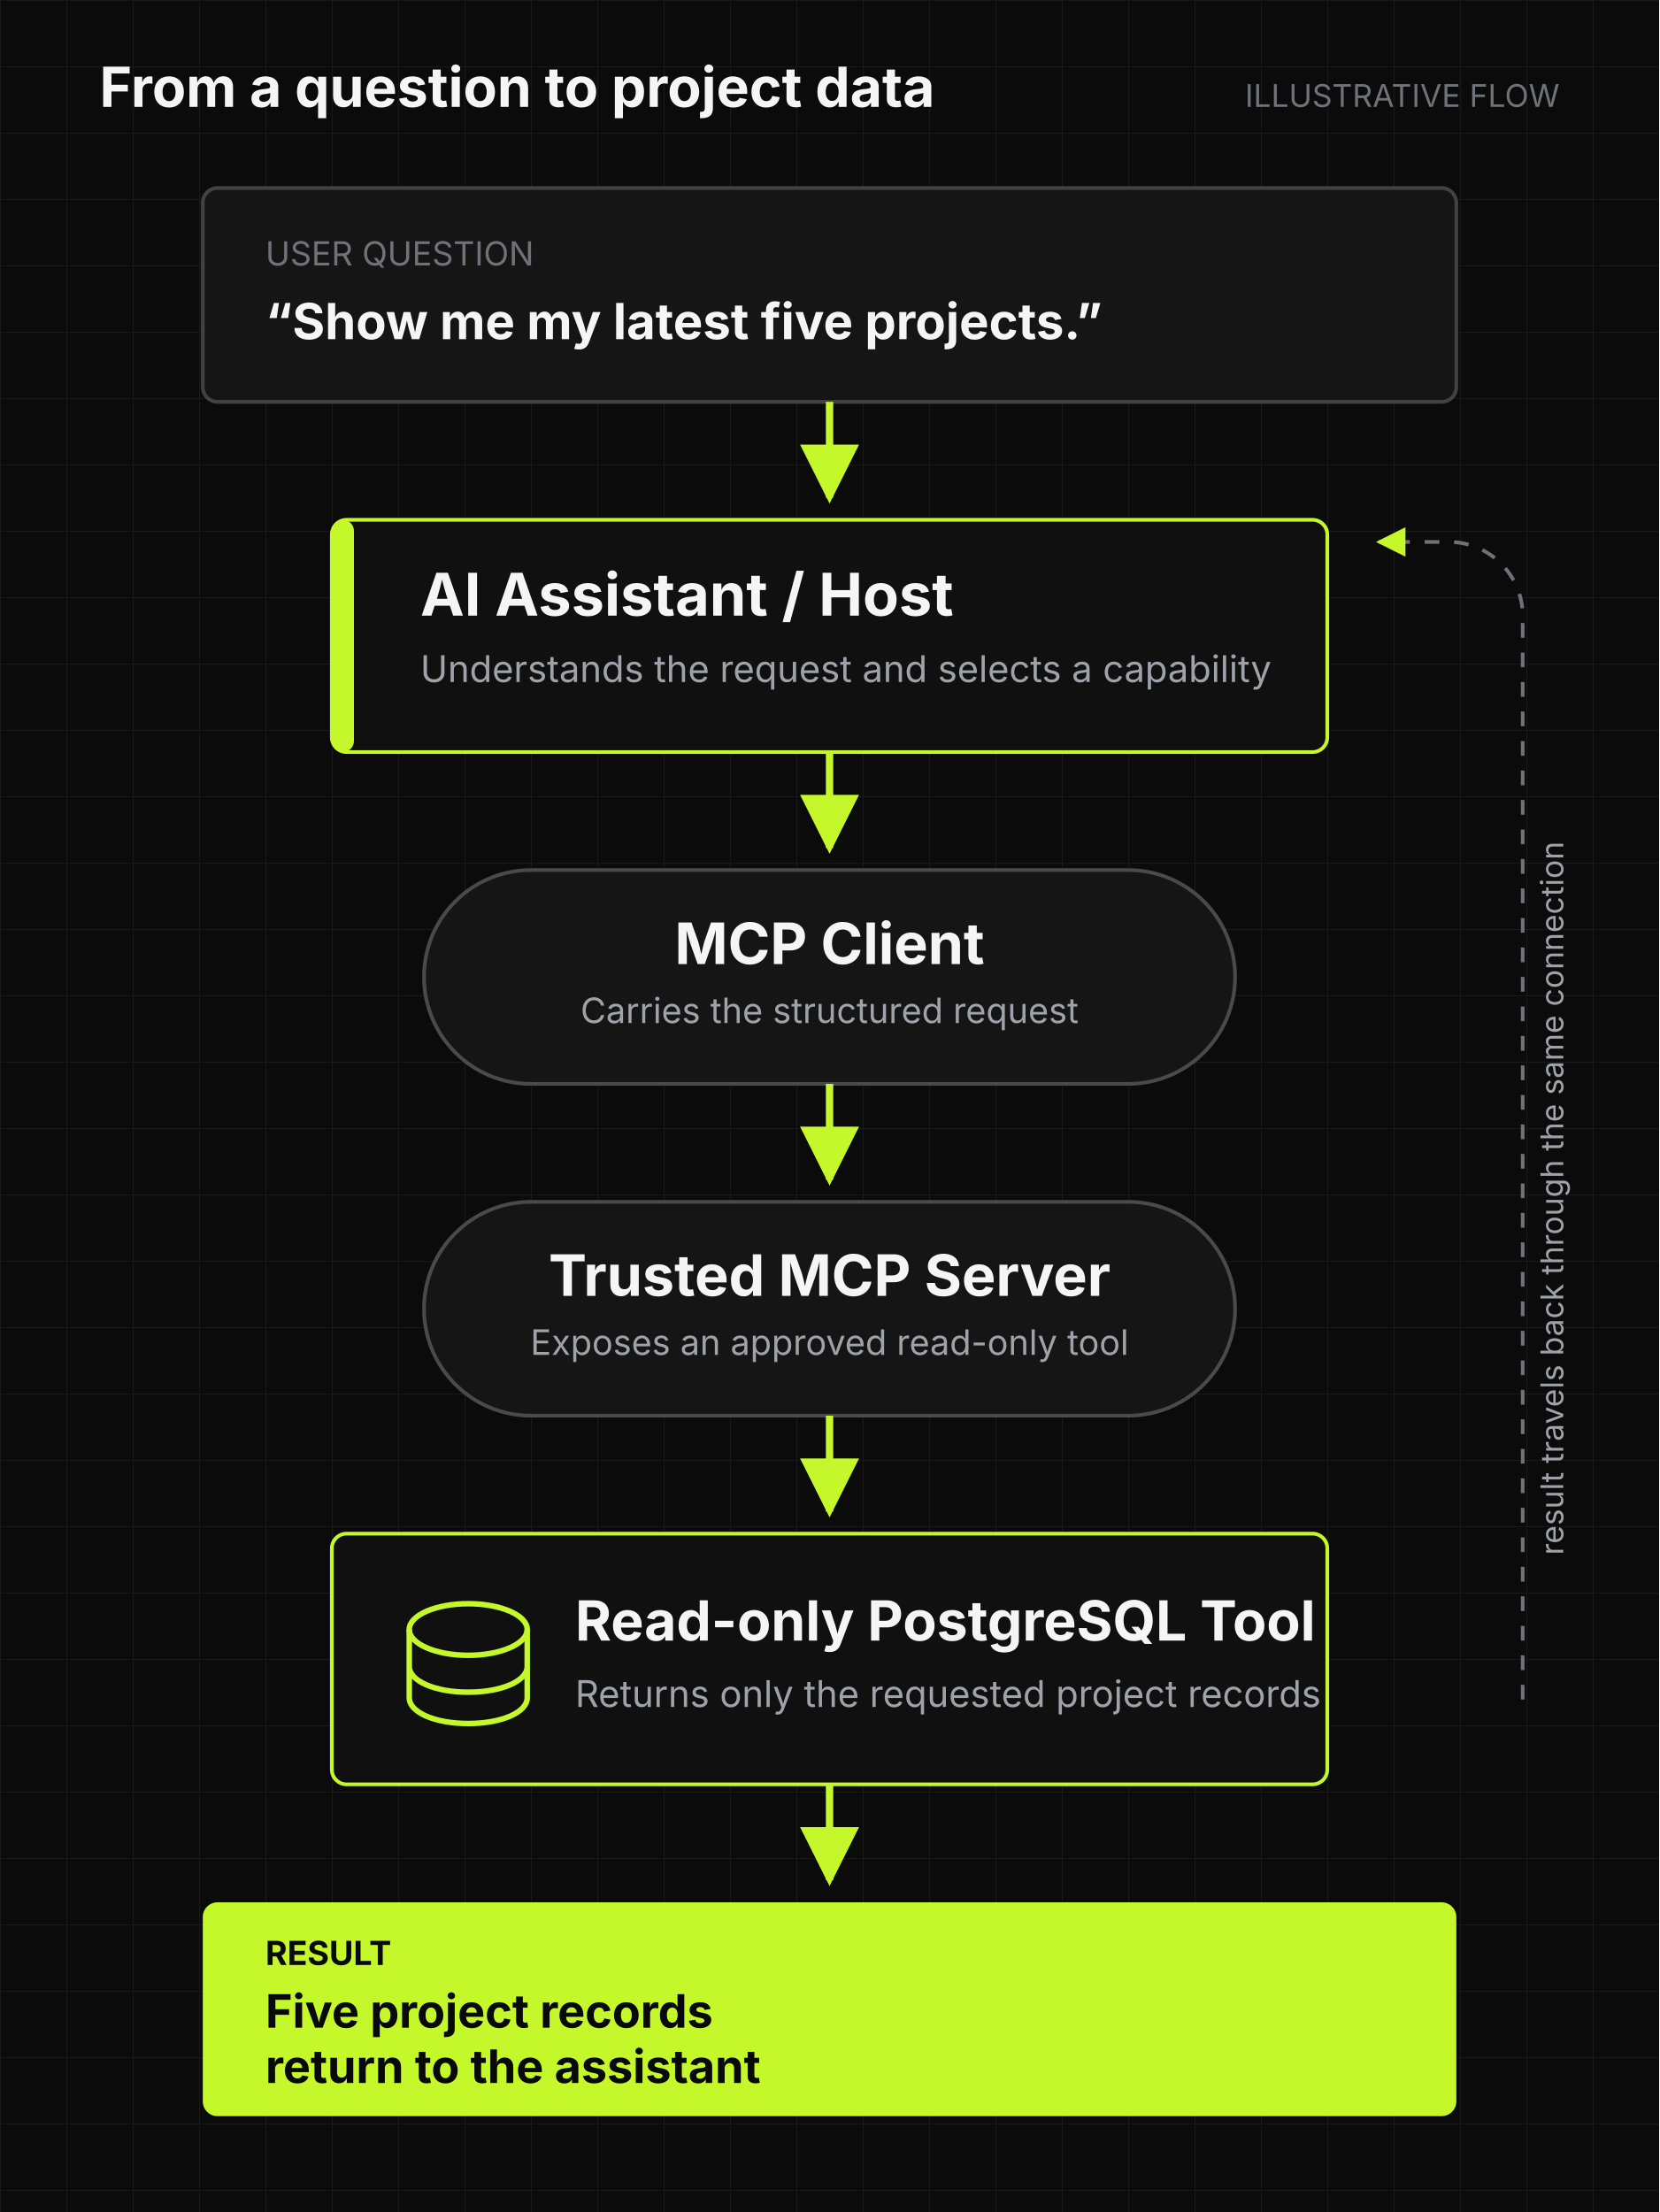
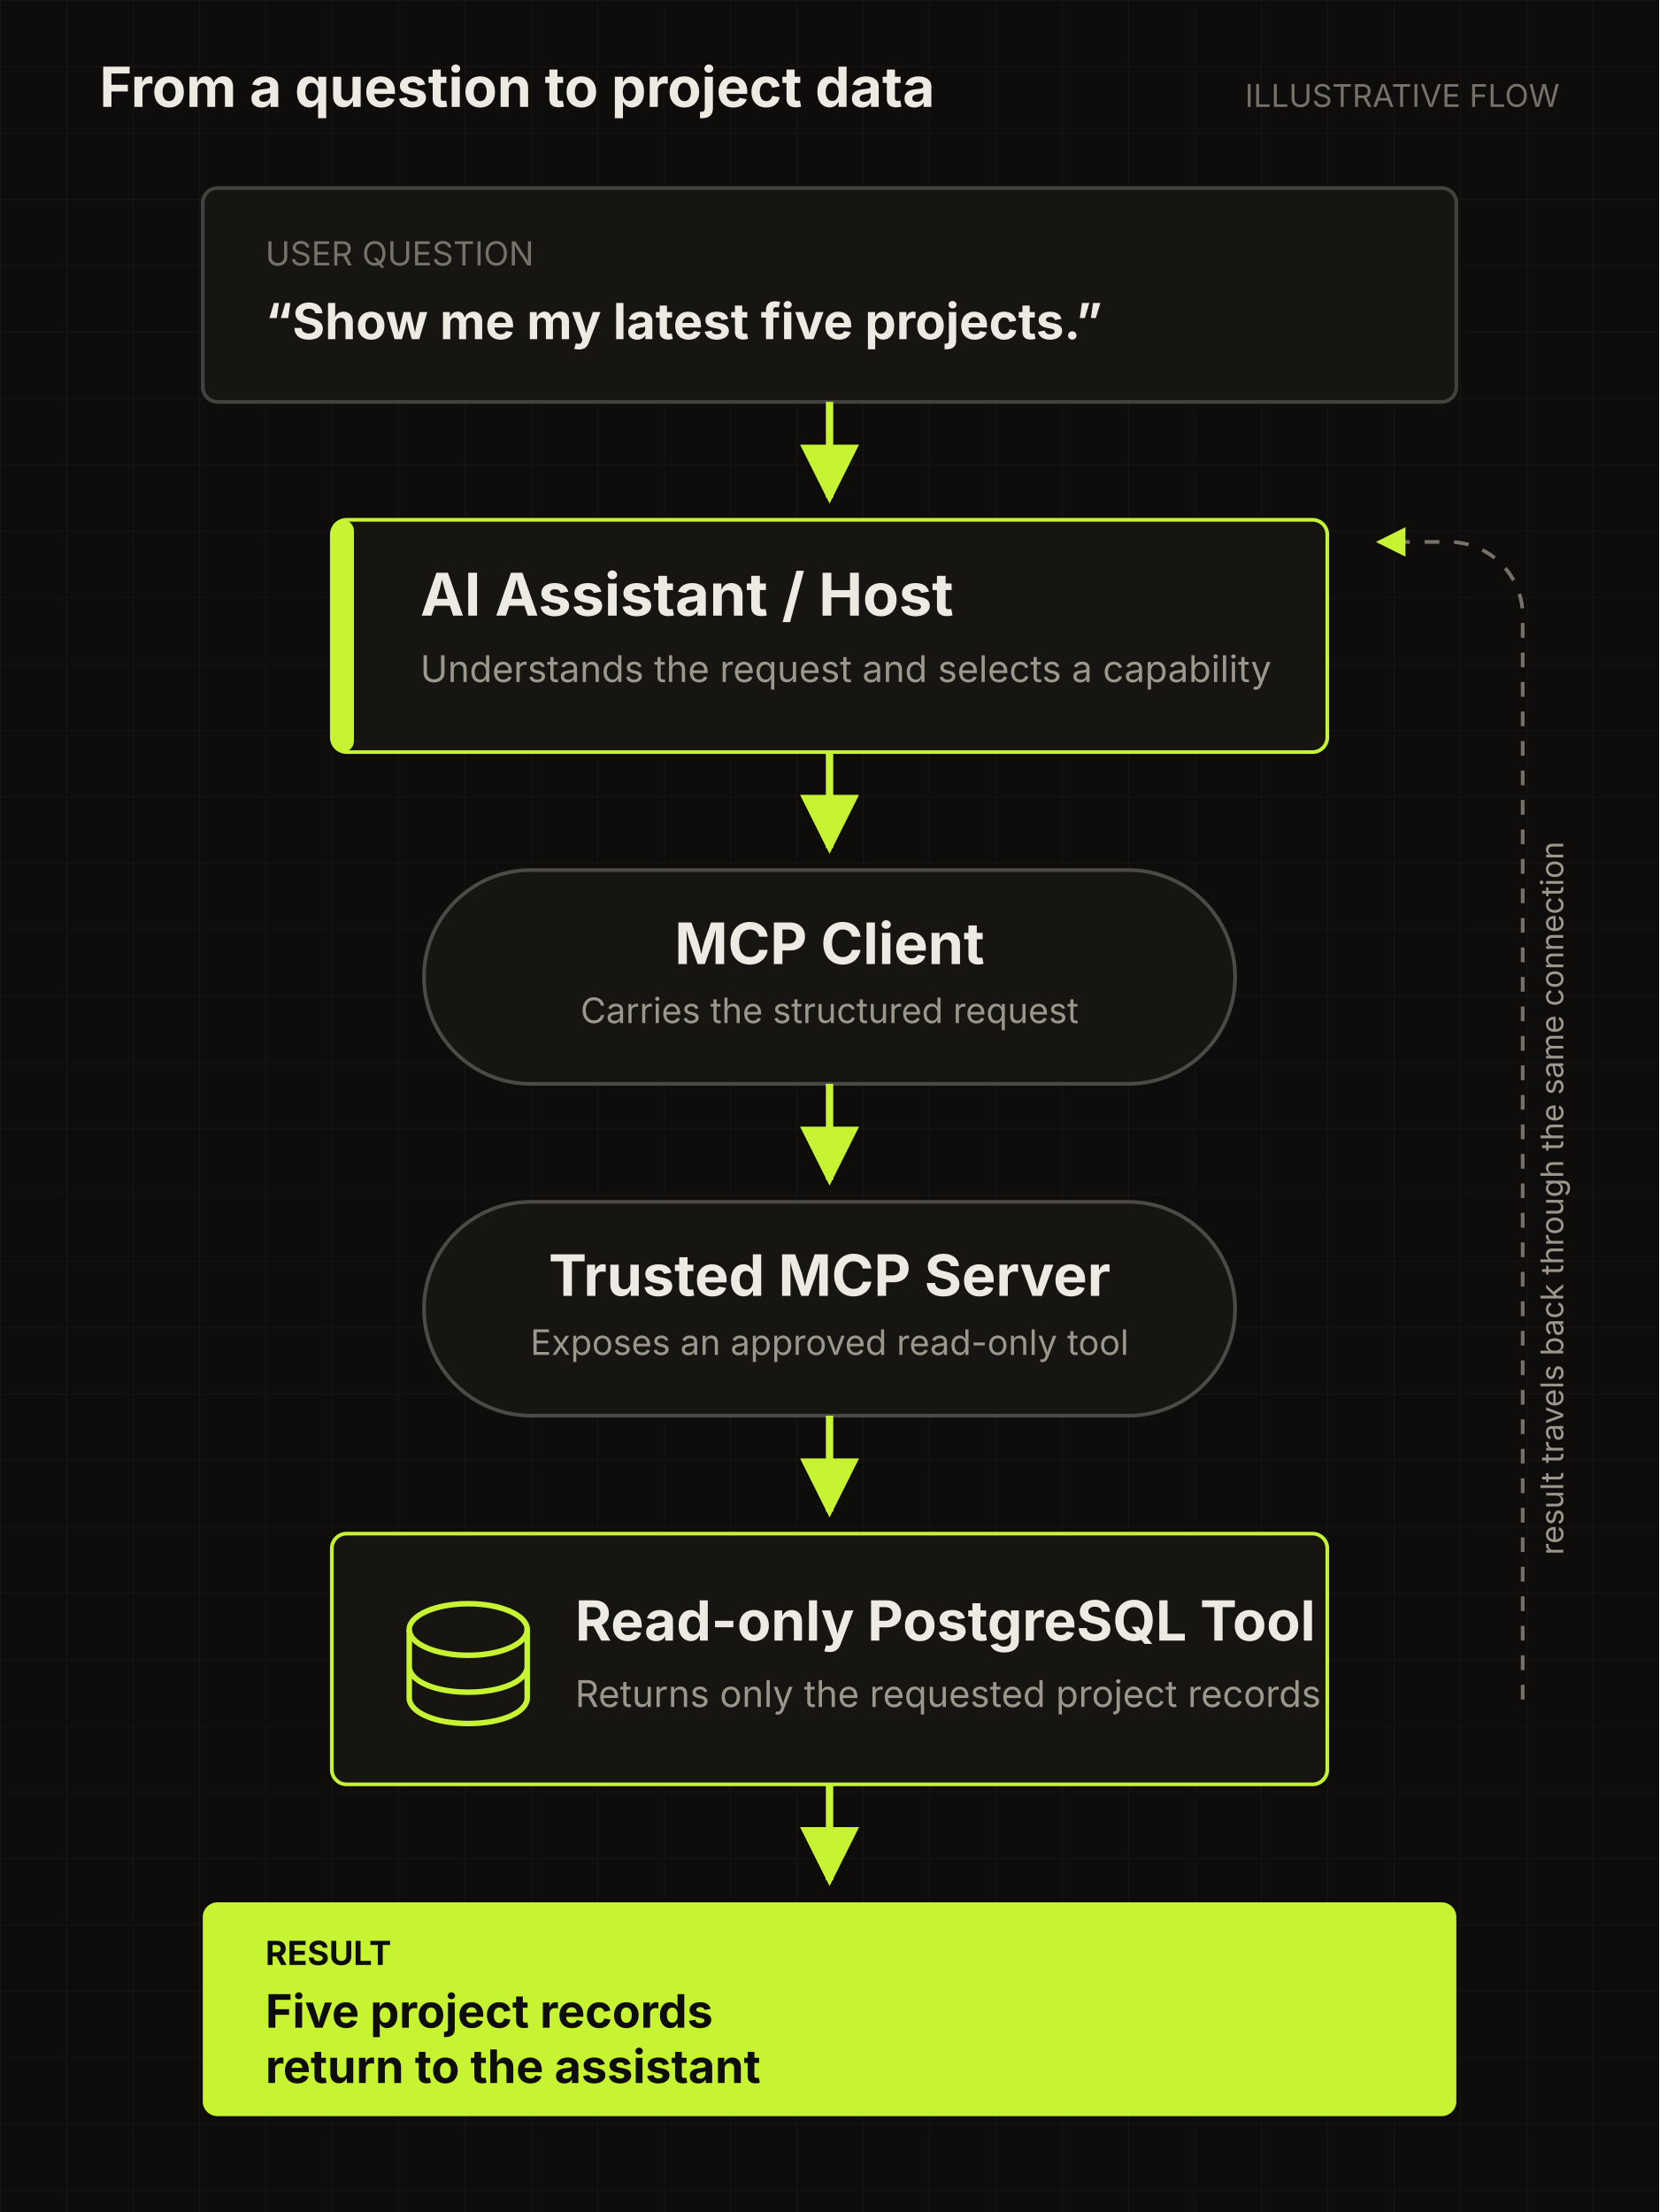
<svg xmlns="http://www.w3.org/2000/svg" width="900" height="1200" viewBox="0 0 900 1200" role="img" aria-labelledby="title desc">
  <defs>
    <marker id="down" viewBox="0 0 10 10" refX="9" refY="5" markerWidth="8" markerHeight="8" orient="auto">
-       <path d="M0 0l10 5-10 5z" fill="#C5F82A" />
+       <path d="M0 0l10 5-10 5z" fill="#C6F432" />
    </marker>
    <pattern id="grid" width="36" height="36" patternUnits="userSpaceOnUse">
-       <path d="M36 0H0V36" fill="none" stroke="#191919" />
+       <path d="M36 0H0V36" fill="none" stroke="#161512" />
    </pattern>
  </defs>
-   <rect width="900" height="1200" fill="#0b0b0b" />
+   <rect width="900" height="1200" fill="#0E0D0B" />
  <rect width="900" height="1200" fill="url(#grid)" />
  <g font-family="Inter, Arial, sans-serif">
-     <text x="54" y="58" fill="#F5F5F5" font-size="30" font-weight="700">From a question to project data</text>
-     <text x="846" y="58" fill="#71717a" font-size="17" text-anchor="end">ILLUSTRATIVE FLOW</text>
+     <text x="54" y="58" fill="#EDEAE3" font-size="30" font-weight="700">From a question to project data</text>
+     <text x="846" y="58" fill="#76726A" font-size="17" text-anchor="end">ILLUSTRATIVE FLOW</text>
    <g transform="translate(110 102)">
-       <rect width="680" height="116" rx="8" fill="#151515" stroke="#424242" stroke-width="2" />
-       <text x="34" y="42" fill="#71717a" font-size="18">USER QUESTION</text>
-       <text x="34" y="82" fill="#F5F5F5" font-size="27" font-weight="650">“Show me my latest five projects.”</text>
+       <rect width="680" height="116" rx="8" fill="#161512" stroke="#44423E" stroke-width="2" />
+       <text x="34" y="42" fill="#76726A" font-size="18">USER QUESTION</text>
+       <text x="34" y="82" fill="#EDEAE3" font-size="27" font-weight="650">“Show me my latest five projects.”</text>
    </g>
-     <path d="M450 218V270" stroke="#C5F82A" stroke-width="4" marker-end="url(#down)" />
+     <path d="M450 218V270" stroke="#C6F432" stroke-width="4" marker-end="url(#down)" />
    <g transform="translate(180 282)">
-       <rect width="540" height="126" rx="8" fill="#101010" stroke="#C5F82A" stroke-width="2" />
-       <rect width="12" height="126" rx="6" fill="#C5F82A" />
-       <text x="48" y="52" fill="#F5F5F5" font-size="32" font-weight="750">AI Assistant / Host</text>
-       <text x="48" y="88" fill="#A1A1AA" font-size="20">Understands the request and selects a capability</text>
+       <rect width="540" height="126" rx="8" fill="#161512" stroke="#C6F432" stroke-width="2" />
+       <rect width="12" height="126" rx="6" fill="#C6F432" />
+       <text x="48" y="52" fill="#EDEAE3" font-size="32" font-weight="750">AI Assistant / Host</text>
+       <text x="48" y="88" fill="#9C978C" font-size="20">Understands the request and selects a capability</text>
    </g>
-     <path d="M450 408V460" stroke="#C5F82A" stroke-width="4" marker-end="url(#down)" />
+     <path d="M450 408V460" stroke="#C6F432" stroke-width="4" marker-end="url(#down)" />
    <g transform="translate(230 472)">
-       <rect width="440" height="116" rx="58" fill="#151515" stroke="#4a4a4a" stroke-width="2" />
-       <text x="220" y="51" fill="#F5F5F5" font-size="31" font-weight="750" text-anchor="middle">MCP Client</text>
-       <text x="220" y="83" fill="#A1A1AA" font-size="19" text-anchor="middle">Carries the structured request</text>
+       <rect width="440" height="116" rx="58" fill="#161512" stroke="#4C4A46" stroke-width="2" />
+       <text x="220" y="51" fill="#EDEAE3" font-size="31" font-weight="750" text-anchor="middle">MCP Client</text>
+       <text x="220" y="83" fill="#9C978C" font-size="19" text-anchor="middle">Carries the structured request</text>
    </g>
-     <path d="M450 588V640" stroke="#C5F82A" stroke-width="4" marker-end="url(#down)" />
+     <path d="M450 588V640" stroke="#C6F432" stroke-width="4" marker-end="url(#down)" />
    <g transform="translate(230 652)">
-       <rect width="440" height="116" rx="58" fill="#151515" stroke="#4a4a4a" stroke-width="2" />
-       <text x="220" y="51" fill="#F5F5F5" font-size="31" font-weight="750" text-anchor="middle">Trusted MCP Server</text>
-       <text x="220" y="83" fill="#A1A1AA" font-size="19" text-anchor="middle">Exposes an approved read-only tool</text>
+       <rect width="440" height="116" rx="58" fill="#161512" stroke="#4C4A46" stroke-width="2" />
+       <text x="220" y="51" fill="#EDEAE3" font-size="31" font-weight="750" text-anchor="middle">Trusted MCP Server</text>
+       <text x="220" y="83" fill="#9C978C" font-size="19" text-anchor="middle">Exposes an approved read-only tool</text>
    </g>
-     <path d="M450 768V820" stroke="#C5F82A" stroke-width="4" marker-end="url(#down)" />
+     <path d="M450 768V820" stroke="#C6F432" stroke-width="4" marker-end="url(#down)" />
    <g transform="translate(180 832)">
-       <rect width="540" height="136" rx="8" fill="#101010" stroke="#C5F82A" stroke-width="2" />
-       <ellipse cx="74" cy="52" rx="32" ry="14" fill="none" stroke="#C5F82A" stroke-width="3" />
-       <path d="M42 52v37c0 8 14 14 32 14s32-6 32-14V52M42 72c0 8 14 14 32 14s32-6 32-14" fill="none" stroke="#C5F82A" stroke-width="3" />
-       <text x="132" y="58" fill="#F5F5F5" font-size="30" font-weight="750">Read-only PostgreSQL Tool</text>
-       <text x="132" y="94" fill="#A1A1AA" font-size="20">Returns only the requested project records</text>
+       <rect width="540" height="136" rx="8" fill="#161512" stroke="#C6F432" stroke-width="2" />
+       <ellipse cx="74" cy="52" rx="32" ry="14" fill="none" stroke="#C6F432" stroke-width="3" />
+       <path d="M42 52v37c0 8 14 14 32 14s32-6 32-14V52M42 72c0 8 14 14 32 14s32-6 32-14" fill="none" stroke="#C6F432" stroke-width="3" />
+       <text x="132" y="58" fill="#EDEAE3" font-size="30" font-weight="750">Read-only PostgreSQL Tool</text>
+       <text x="132" y="94" fill="#9C978C" font-size="20">Returns only the requested project records</text>
    </g>
-     <path d="M450 968V1020" stroke="#C5F82A" stroke-width="4" marker-end="url(#down)" />
+     <path d="M450 968V1020" stroke="#C6F432" stroke-width="4" marker-end="url(#down)" />
    <g transform="translate(110 1032)">
-       <rect width="680" height="116" rx="8" fill="#C5F82A" />
-       <text x="34" y="34" fill="#090909" font-size="18" font-weight="700">RESULT</text>
-       <text x="34" y="68" fill="#090909" font-size="25" font-weight="750">Five project records</text>
-       <text x="34" y="98" fill="#090909" font-size="25" font-weight="750">return to the assistant</text>
+       <rect width="680" height="116" rx="8" fill="#C6F432" />
+       <text x="34" y="34" fill="#0E0D0B" font-size="18" font-weight="700">RESULT</text>
+       <text x="34" y="68" fill="#0E0D0B" font-size="25" font-weight="750">Five project records</text>
+       <text x="34" y="98" fill="#0E0D0B" font-size="25" font-weight="750">return to the assistant</text>
    </g>
-     <path d="M826 922V334c0-22-18-40-40-40h-38" fill="none" stroke="#71717a" stroke-width="2" stroke-dasharray="8 8" marker-end="url(#down)" />
-     <text x="848" y="650" fill="#A1A1AA" font-size="17" text-anchor="middle" transform="rotate(-90 848 650)">result travels back through the same connection</text>
+     <path d="M826 922V334c0-22-18-40-40-40h-38" fill="none" stroke="#76726A" stroke-width="2" stroke-dasharray="8 8" marker-end="url(#down)" />
+     <text x="848" y="650" fill="#9C978C" font-size="17" text-anchor="middle" transform="rotate(-90 848 650)">result travels back through the same connection</text>
  </g>
</svg>
